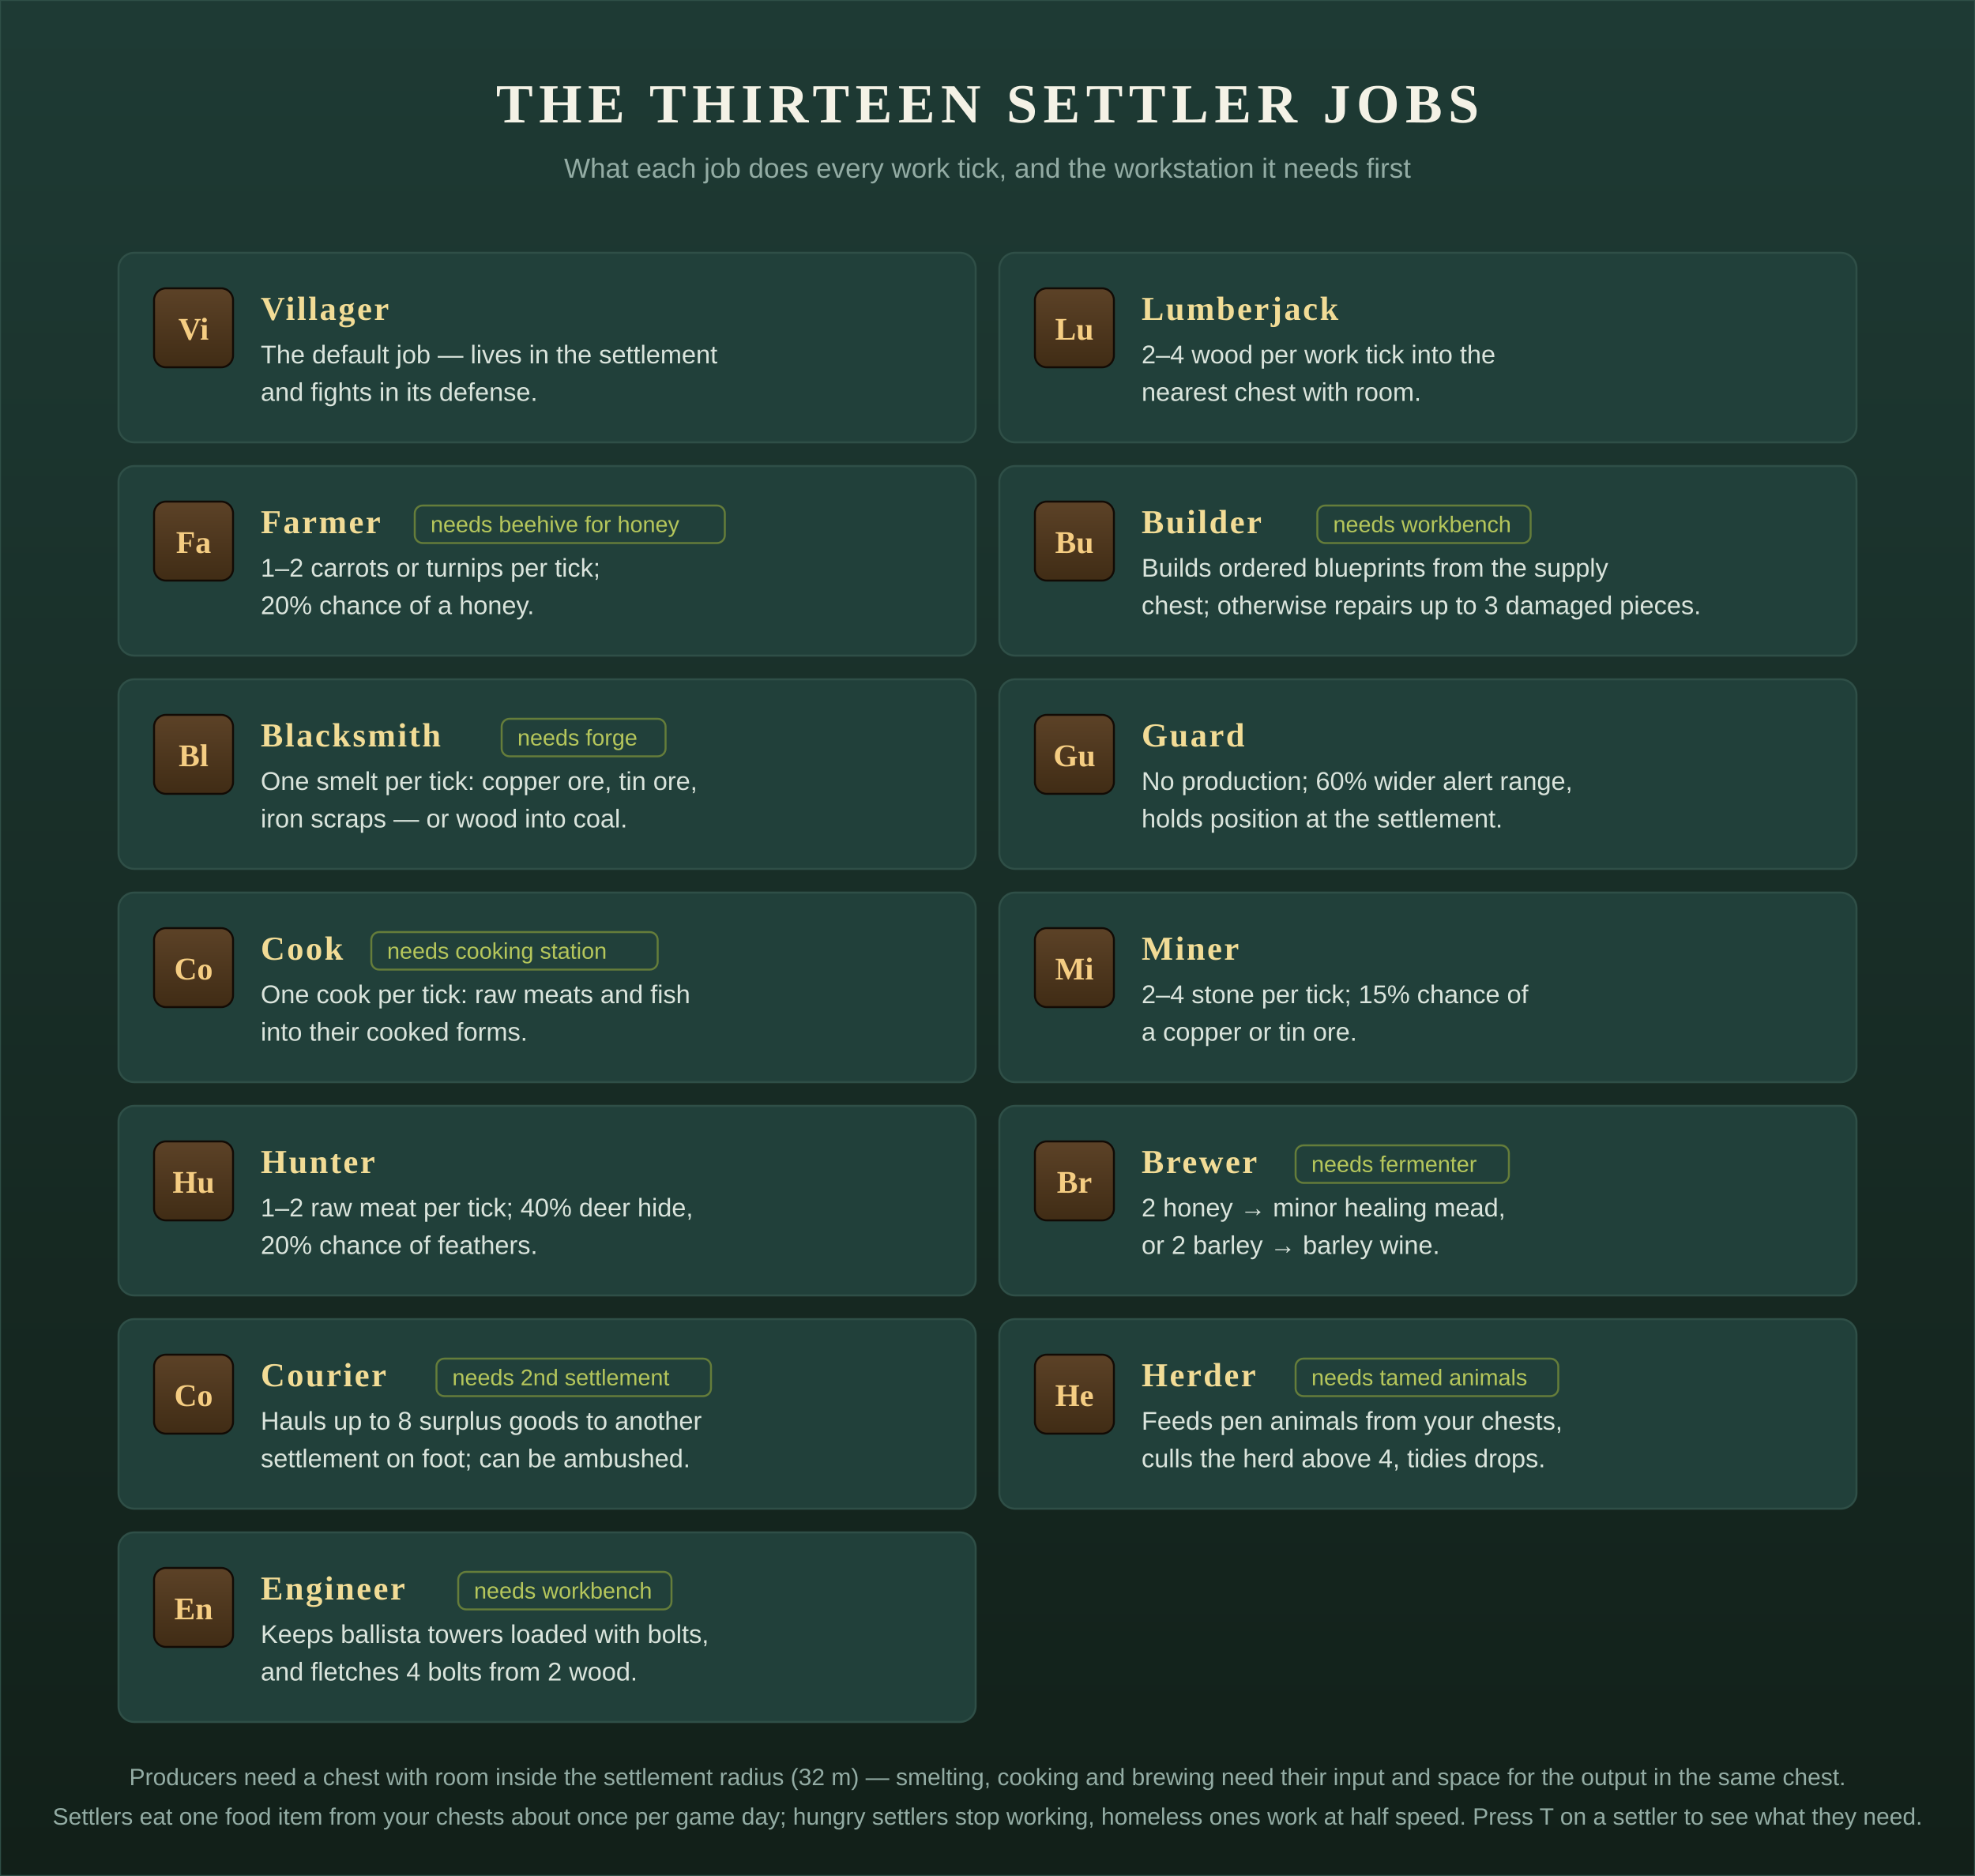
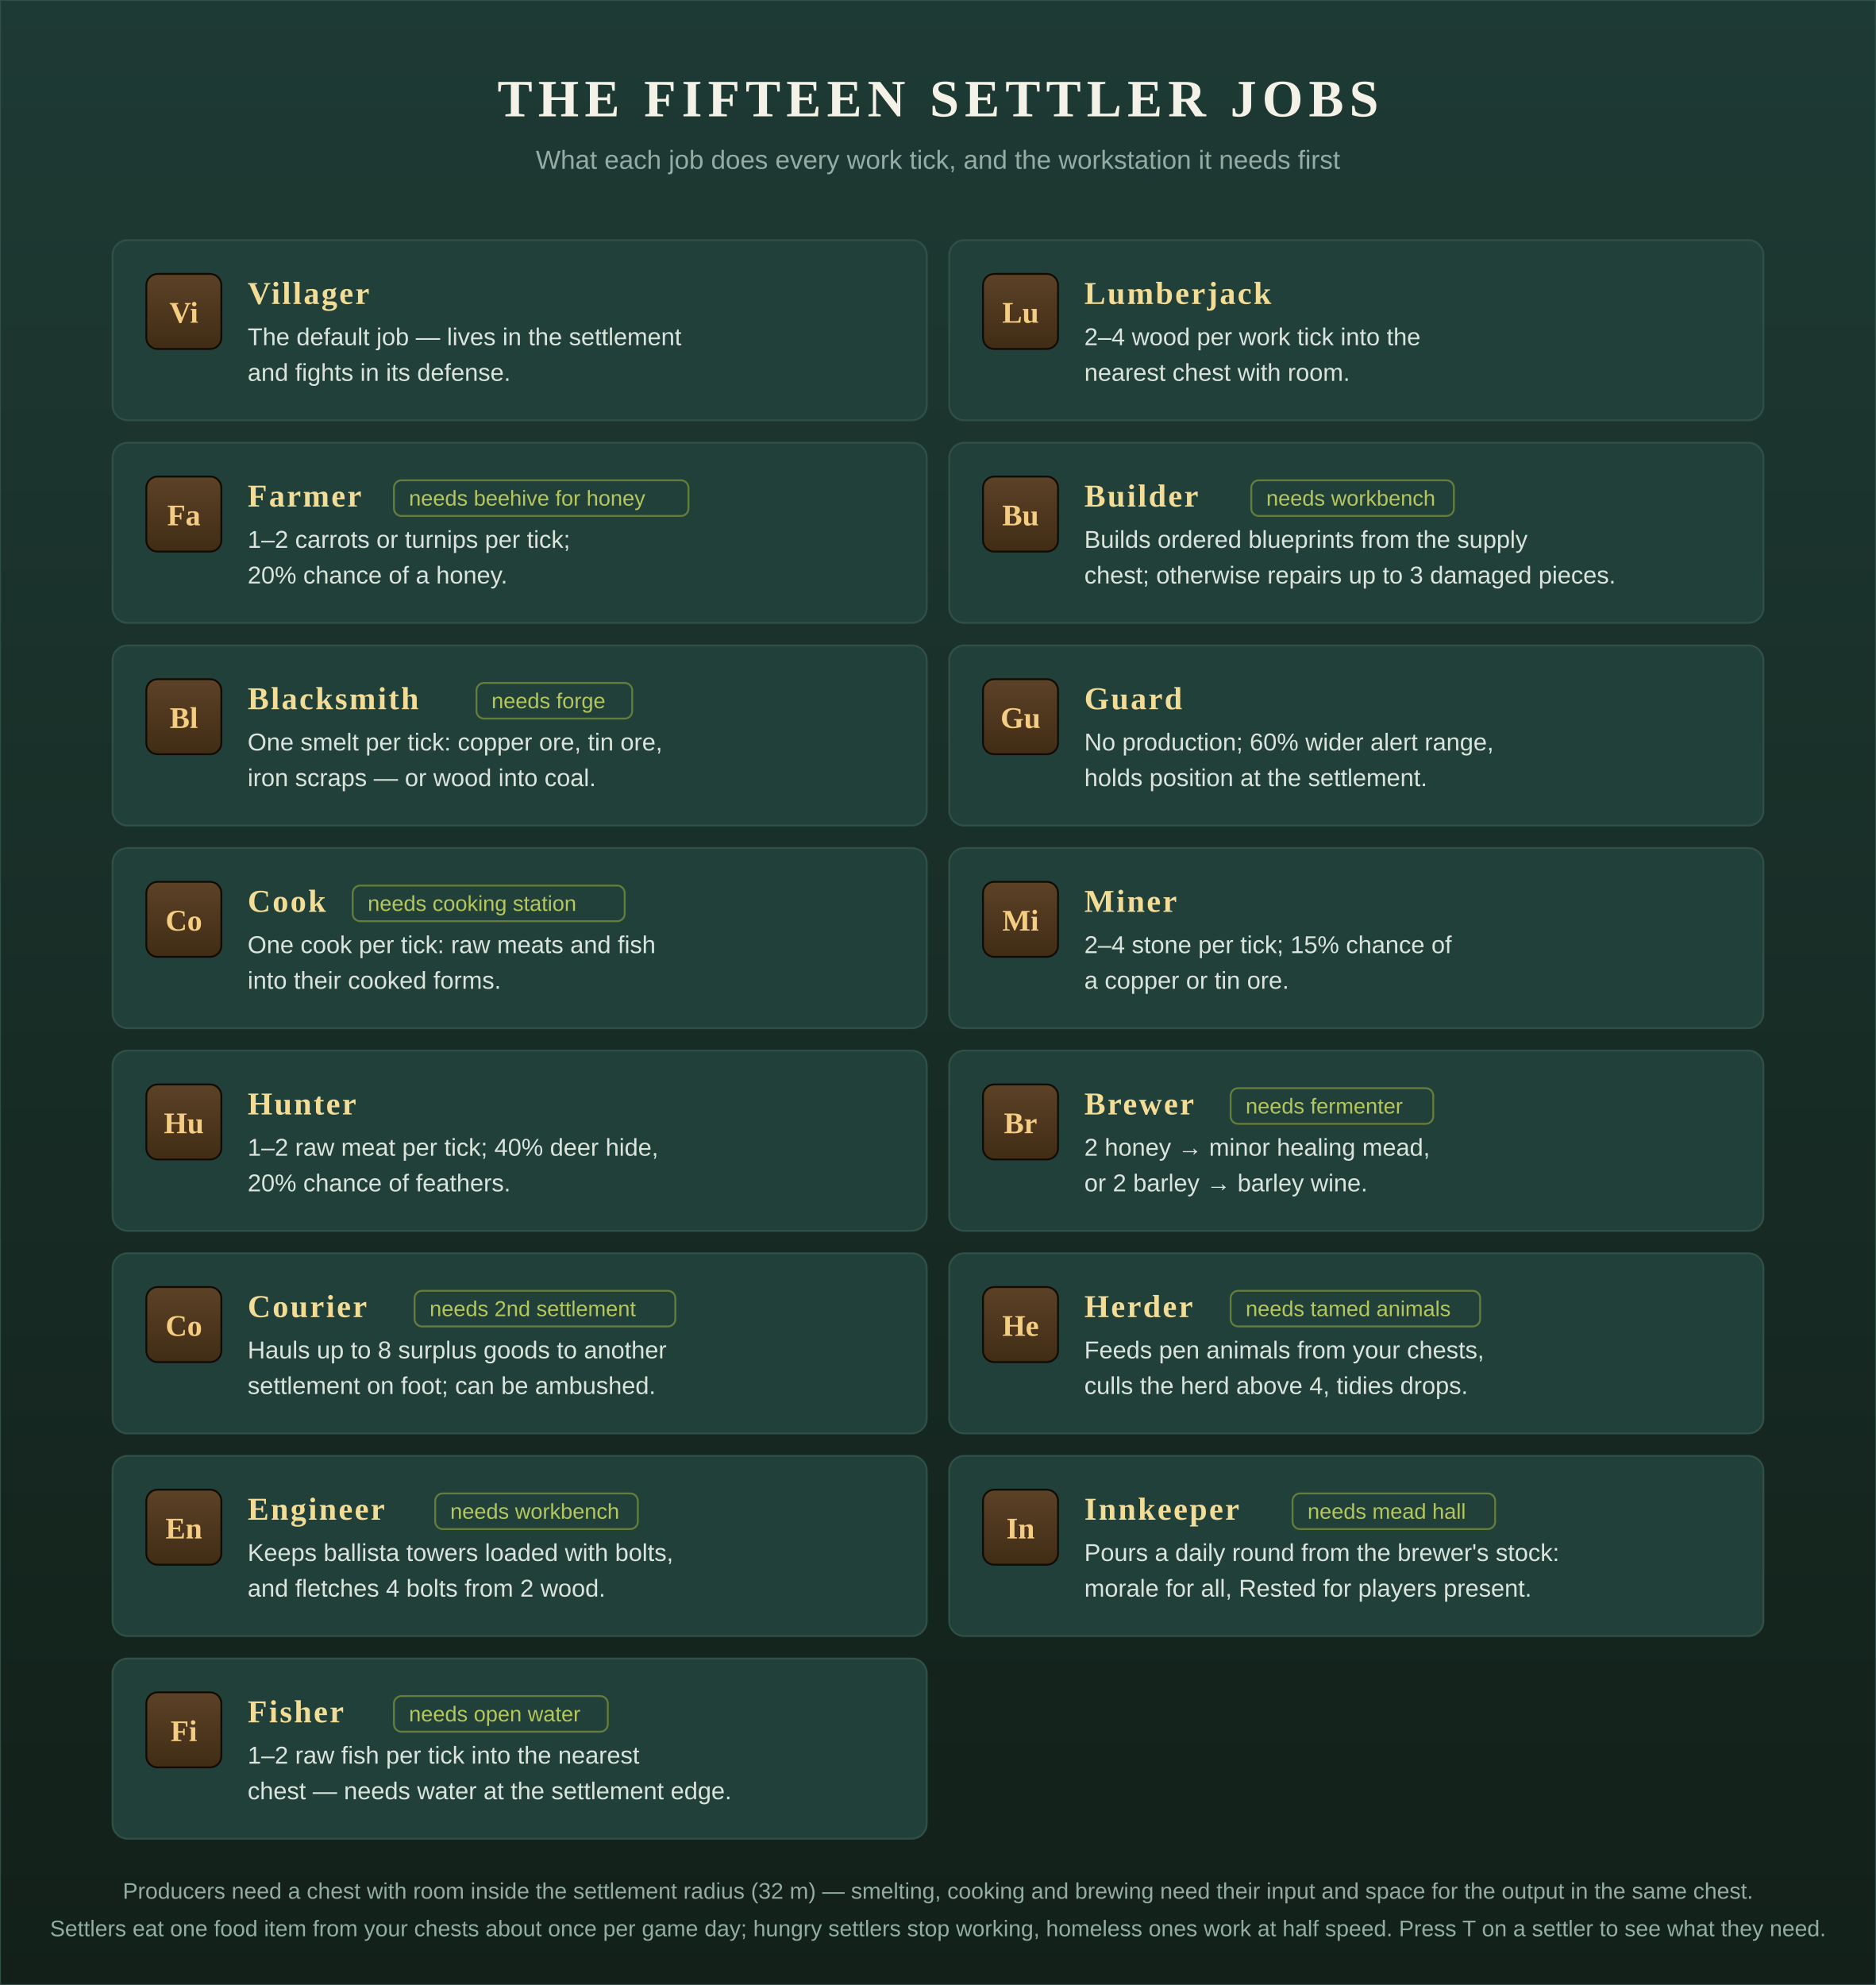
- <svg xmlns="http://www.w3.org/2000/svg" width="1000" height="950" viewBox="0 0 1000 950" font-family="Georgia, 'Times New Roman', serif">
+ <svg xmlns="http://www.w3.org/2000/svg" width="1000" height="1058" viewBox="0 0 1000 1058" font-family="Georgia, 'Times New Roman', serif">
  <defs>
    <linearGradient id="bg" x1="0" y1="0" x2="0" y2="1">
      <stop offset="0" stop-color="#1E3A34" />
      <stop offset="1" stop-color="#122019" />
    </linearGradient>
    <linearGradient id="badge" x1="0" y1="0" x2="0" y2="1">
      <stop offset="0" stop-color="#5C4227" />
      <stop offset="1" stop-color="#402C15" />
    </linearGradient>
  </defs>
-   <rect width="1000" height="950" fill="url(#bg)" stroke="#2F4F47" />
-   <text x="500.0" y="62" text-anchor="middle" font-size="28" font-weight="bold" fill="#F4F2E6" letter-spacing="3">THE THIRTEEN SETTLER JOBS</text>
+   <rect width="1000" height="1058" fill="url(#bg)" stroke="#2F4F47" />
+   <text x="500.0" y="62" text-anchor="middle" font-size="28" font-weight="bold" fill="#F4F2E6" letter-spacing="3">THE FIFTEEN SETTLER JOBS</text>
  <text x="500.0" y="90" text-anchor="middle" font-size="14" fill="#93ACA4" font-family="'Segoe UI', Arial, sans-serif">What each job does every work tick, and the workstation it needs first</text>
  <rect x="60" y="128" width="434" height="96" rx="8" fill="#21403A" stroke="#2F4F47" />
  <rect x="78" y="146" width="40" height="40" rx="6" fill="url(#badge)" stroke="#120B05" />
  <text x="98" y="172" text-anchor="middle" font-size="16" font-weight="bold" fill="#F5CD82">Vi</text>
  <text x="132" y="162" font-size="17" font-weight="bold" fill="#F2DC96" letter-spacing="1">Villager</text>
  <text x="132" y="184" font-size="13" fill="#DAE4DC" font-family="'Segoe UI', Arial, sans-serif">The default job — lives in the settlement</text>
  <text x="132" y="203" font-size="13" fill="#DAE4DC" font-family="'Segoe UI', Arial, sans-serif">and fights in its defense.</text>
  <rect x="506" y="128" width="434" height="96" rx="8" fill="#21403A" stroke="#2F4F47" />
  <rect x="524" y="146" width="40" height="40" rx="6" fill="url(#badge)" stroke="#120B05" />
  <text x="544" y="172" text-anchor="middle" font-size="16" font-weight="bold" fill="#F5CD82">Lu</text>
  <text x="578" y="162" font-size="17" font-weight="bold" fill="#F2DC96" letter-spacing="1">Lumberjack</text>
  <text x="578" y="184" font-size="13" fill="#DAE4DC" font-family="'Segoe UI', Arial, sans-serif">2–4 wood per work tick into the</text>
  <text x="578" y="203" font-size="13" fill="#DAE4DC" font-family="'Segoe UI', Arial, sans-serif">nearest chest with room.</text>
  <rect x="60" y="236" width="434" height="96" rx="8" fill="#21403A" stroke="#2F4F47" />
  <rect x="78" y="254" width="40" height="40" rx="6" fill="url(#badge)" stroke="#120B05" />
  <text x="98" y="280" text-anchor="middle" font-size="16" font-weight="bold" fill="#F5CD82">Fa</text>
  <text x="132" y="270" font-size="17" font-weight="bold" fill="#F2DC96" letter-spacing="1">Farmer</text>
  <rect x="210" y="256" width="157" height="19" rx="4" fill="none" stroke="rgba(157,175,58,.55)" />
  <text x="218" y="269.5" font-size="11.5" fill="#B5C65B" font-family="'Segoe UI', Arial, sans-serif">needs beehive for honey</text>
  <text x="132" y="292" font-size="13" fill="#DAE4DC" font-family="'Segoe UI', Arial, sans-serif">1–2 carrots or turnips per tick;</text>
  <text x="132" y="311" font-size="13" fill="#DAE4DC" font-family="'Segoe UI', Arial, sans-serif">20% chance of a honey.</text>
  <rect x="506" y="236" width="434" height="96" rx="8" fill="#21403A" stroke="#2F4F47" />
  <rect x="524" y="254" width="40" height="40" rx="6" fill="url(#badge)" stroke="#120B05" />
  <text x="544" y="280" text-anchor="middle" font-size="16" font-weight="bold" fill="#F5CD82">Bu</text>
  <text x="578" y="270" font-size="17" font-weight="bold" fill="#F2DC96" letter-spacing="1">Builder</text>
  <rect x="667" y="256" width="108" height="19" rx="4" fill="none" stroke="rgba(157,175,58,.55)" />
  <text x="675" y="269.5" font-size="11.5" fill="#B5C65B" font-family="'Segoe UI', Arial, sans-serif">needs workbench</text>
  <text x="578" y="292" font-size="13" fill="#DAE4DC" font-family="'Segoe UI', Arial, sans-serif">Builds ordered blueprints from the supply</text>
  <text x="578" y="311" font-size="13" fill="#DAE4DC" font-family="'Segoe UI', Arial, sans-serif">chest; otherwise repairs up to 3 damaged pieces.</text>
  <rect x="60" y="344" width="434" height="96" rx="8" fill="#21403A" stroke="#2F4F47" />
  <rect x="78" y="362" width="40" height="40" rx="6" fill="url(#badge)" stroke="#120B05" />
  <text x="98" y="388" text-anchor="middle" font-size="16" font-weight="bold" fill="#F5CD82">Bl</text>
  <text x="132" y="378" font-size="17" font-weight="bold" fill="#F2DC96" letter-spacing="1">Blacksmith</text>
  <rect x="254" y="364" width="83" height="19" rx="4" fill="none" stroke="rgba(157,175,58,.55)" />
  <text x="262" y="377.5" font-size="11.5" fill="#B5C65B" font-family="'Segoe UI', Arial, sans-serif">needs forge</text>
  <text x="132" y="400" font-size="13" fill="#DAE4DC" font-family="'Segoe UI', Arial, sans-serif">One smelt per tick: copper ore, tin ore,</text>
  <text x="132" y="419" font-size="13" fill="#DAE4DC" font-family="'Segoe UI', Arial, sans-serif">iron scraps — or wood into coal.</text>
  <rect x="506" y="344" width="434" height="96" rx="8" fill="#21403A" stroke="#2F4F47" />
  <rect x="524" y="362" width="40" height="40" rx="6" fill="url(#badge)" stroke="#120B05" />
  <text x="544" y="388" text-anchor="middle" font-size="16" font-weight="bold" fill="#F5CD82">Gu</text>
  <text x="578" y="378" font-size="17" font-weight="bold" fill="#F2DC96" letter-spacing="1">Guard</text>
  <text x="578" y="400" font-size="13" fill="#DAE4DC" font-family="'Segoe UI', Arial, sans-serif">No production; 60% wider alert range,</text>
  <text x="578" y="419" font-size="13" fill="#DAE4DC" font-family="'Segoe UI', Arial, sans-serif">holds position at the settlement.</text>
  <rect x="60" y="452" width="434" height="96" rx="8" fill="#21403A" stroke="#2F4F47" />
  <rect x="78" y="470" width="40" height="40" rx="6" fill="url(#badge)" stroke="#120B05" />
  <text x="98" y="496" text-anchor="middle" font-size="16" font-weight="bold" fill="#F5CD82">Co</text>
  <text x="132" y="486" font-size="17" font-weight="bold" fill="#F2DC96" letter-spacing="1">Cook</text>
  <rect x="188" y="472" width="145" height="19" rx="4" fill="none" stroke="rgba(157,175,58,.55)" />
  <text x="196" y="485.5" font-size="11.5" fill="#B5C65B" font-family="'Segoe UI', Arial, sans-serif">needs cooking station</text>
  <text x="132" y="508" font-size="13" fill="#DAE4DC" font-family="'Segoe UI', Arial, sans-serif">One cook per tick: raw meats and fish</text>
  <text x="132" y="527" font-size="13" fill="#DAE4DC" font-family="'Segoe UI', Arial, sans-serif">into their cooked forms.</text>
  <rect x="506" y="452" width="434" height="96" rx="8" fill="#21403A" stroke="#2F4F47" />
  <rect x="524" y="470" width="40" height="40" rx="6" fill="url(#badge)" stroke="#120B05" />
  <text x="544" y="496" text-anchor="middle" font-size="16" font-weight="bold" fill="#F5CD82">Mi</text>
  <text x="578" y="486" font-size="17" font-weight="bold" fill="#F2DC96" letter-spacing="1">Miner</text>
  <text x="578" y="508" font-size="13" fill="#DAE4DC" font-family="'Segoe UI', Arial, sans-serif">2–4 stone per tick; 15% chance of</text>
  <text x="578" y="527" font-size="13" fill="#DAE4DC" font-family="'Segoe UI', Arial, sans-serif">a copper or tin ore.</text>
  <rect x="60" y="560" width="434" height="96" rx="8" fill="#21403A" stroke="#2F4F47" />
  <rect x="78" y="578" width="40" height="40" rx="6" fill="url(#badge)" stroke="#120B05" />
  <text x="98" y="604" text-anchor="middle" font-size="16" font-weight="bold" fill="#F5CD82">Hu</text>
  <text x="132" y="594" font-size="17" font-weight="bold" fill="#F2DC96" letter-spacing="1">Hunter</text>
  <text x="132" y="616" font-size="13" fill="#DAE4DC" font-family="'Segoe UI', Arial, sans-serif">1–2 raw meat per tick; 40% deer hide,</text>
  <text x="132" y="635" font-size="13" fill="#DAE4DC" font-family="'Segoe UI', Arial, sans-serif">20% chance of feathers.</text>
  <rect x="506" y="560" width="434" height="96" rx="8" fill="#21403A" stroke="#2F4F47" />
  <rect x="524" y="578" width="40" height="40" rx="6" fill="url(#badge)" stroke="#120B05" />
  <text x="544" y="604" text-anchor="middle" font-size="16" font-weight="bold" fill="#F5CD82">Br</text>
  <text x="578" y="594" font-size="17" font-weight="bold" fill="#F2DC96" letter-spacing="1">Brewer</text>
  <rect x="656" y="580" width="108" height="19" rx="4" fill="none" stroke="rgba(157,175,58,.55)" />
  <text x="664" y="593.5" font-size="11.5" fill="#B5C65B" font-family="'Segoe UI', Arial, sans-serif">needs fermenter</text>
  <text x="578" y="616" font-size="13" fill="#DAE4DC" font-family="'Segoe UI', Arial, sans-serif">2 honey → minor healing mead,</text>
  <text x="578" y="635" font-size="13" fill="#DAE4DC" font-family="'Segoe UI', Arial, sans-serif">or 2 barley → barley wine.</text>
  <rect x="60" y="668" width="434" height="96" rx="8" fill="#21403A" stroke="#2F4F47" />
  <rect x="78" y="686" width="40" height="40" rx="6" fill="url(#badge)" stroke="#120B05" />
  <text x="98" y="712" text-anchor="middle" font-size="16" font-weight="bold" fill="#F5CD82">Co</text>
  <text x="132" y="702" font-size="17" font-weight="bold" fill="#F2DC96" letter-spacing="1">Courier</text>
  <rect x="221" y="688" width="139" height="19" rx="4" fill="none" stroke="rgba(157,175,58,.55)" />
  <text x="229" y="701.5" font-size="11.5" fill="#B5C65B" font-family="'Segoe UI', Arial, sans-serif">needs 2nd settlement</text>
  <text x="132" y="724" font-size="13" fill="#DAE4DC" font-family="'Segoe UI', Arial, sans-serif">Hauls up to 8 surplus goods to another</text>
  <text x="132" y="743" font-size="13" fill="#DAE4DC" font-family="'Segoe UI', Arial, sans-serif">settlement on foot; can be ambushed.</text>
  <rect x="506" y="668" width="434" height="96" rx="8" fill="#21403A" stroke="#2F4F47" />
  <rect x="524" y="686" width="40" height="40" rx="6" fill="url(#badge)" stroke="#120B05" />
  <text x="544" y="712" text-anchor="middle" font-size="16" font-weight="bold" fill="#F5CD82">He</text>
  <text x="578" y="702" font-size="17" font-weight="bold" fill="#F2DC96" letter-spacing="1">Herder</text>
  <rect x="656" y="688" width="133" height="19" rx="4" fill="none" stroke="rgba(157,175,58,.55)" />
  <text x="664" y="701.5" font-size="11.5" fill="#B5C65B" font-family="'Segoe UI', Arial, sans-serif">needs tamed animals</text>
  <text x="578" y="724" font-size="13" fill="#DAE4DC" font-family="'Segoe UI', Arial, sans-serif">Feeds pen animals from your chests,</text>
  <text x="578" y="743" font-size="13" fill="#DAE4DC" font-family="'Segoe UI', Arial, sans-serif">culls the herd above 4, tidies drops.</text>
  <rect x="60" y="776" width="434" height="96" rx="8" fill="#21403A" stroke="#2F4F47" />
  <rect x="78" y="794" width="40" height="40" rx="6" fill="url(#badge)" stroke="#120B05" />
  <text x="98" y="820" text-anchor="middle" font-size="16" font-weight="bold" fill="#F5CD82">En</text>
  <text x="132" y="810" font-size="17" font-weight="bold" fill="#F2DC96" letter-spacing="1">Engineer</text>
  <rect x="232" y="796" width="108" height="19" rx="4" fill="none" stroke="rgba(157,175,58,.55)" />
  <text x="240" y="809.5" font-size="11.5" fill="#B5C65B" font-family="'Segoe UI', Arial, sans-serif">needs workbench</text>
  <text x="132" y="832" font-size="13" fill="#DAE4DC" font-family="'Segoe UI', Arial, sans-serif">Keeps ballista towers loaded with bolts,</text>
  <text x="132" y="851" font-size="13" fill="#DAE4DC" font-family="'Segoe UI', Arial, sans-serif">and fletches 4 bolts from 2 wood.</text>
-   <text x="500.0" y="904" text-anchor="middle" font-size="12" fill="#93ACA4" font-family="'Segoe UI', Arial, sans-serif">Producers need a chest with room inside the settlement radius (32 m) — smelting, cooking and brewing need their input and space for the output in the same chest.</text>
-   <text x="500.0" y="924" text-anchor="middle" font-size="12" fill="#93ACA4" font-family="'Segoe UI', Arial, sans-serif">Settlers eat one food item from your chests about once per game day; hungry settlers stop working, homeless ones work at half speed. Press T on a settler to see what they need.</text>
+   <rect x="506" y="776" width="434" height="96" rx="8" fill="#21403A" stroke="#2F4F47" />
+   <rect x="524" y="794" width="40" height="40" rx="6" fill="url(#badge)" stroke="#120B05" />
+   <text x="544" y="820" text-anchor="middle" font-size="16" font-weight="bold" fill="#F5CD82">In</text>
+   <text x="578" y="810" font-size="17" font-weight="bold" fill="#F2DC96" letter-spacing="1">Innkeeper</text>
+   <rect x="689" y="796" width="108" height="19" rx="4" fill="none" stroke="rgba(157,175,58,.55)" />
+   <text x="697" y="809.5" font-size="11.5" fill="#B5C65B" font-family="'Segoe UI', Arial, sans-serif">needs mead hall</text>
+   <text x="578" y="832" font-size="13" fill="#DAE4DC" font-family="'Segoe UI', Arial, sans-serif">Pours a daily round from the brewer's stock:</text>
+   <text x="578" y="851" font-size="13" fill="#DAE4DC" font-family="'Segoe UI', Arial, sans-serif">morale for all, Rested for players present.</text>
+   <rect x="60" y="884" width="434" height="96" rx="8" fill="#21403A" stroke="#2F4F47" />
+   <rect x="78" y="902" width="40" height="40" rx="6" fill="url(#badge)" stroke="#120B05" />
+   <text x="98" y="928" text-anchor="middle" font-size="16" font-weight="bold" fill="#F5CD82">Fi</text>
+   <text x="132" y="918" font-size="17" font-weight="bold" fill="#F2DC96" letter-spacing="1">Fisher</text>
+   <rect x="210" y="904" width="114" height="19" rx="4" fill="none" stroke="rgba(157,175,58,.55)" />
+   <text x="218" y="917.5" font-size="11.5" fill="#B5C65B" font-family="'Segoe UI', Arial, sans-serif">needs open water</text>
+   <text x="132" y="940" font-size="13" fill="#DAE4DC" font-family="'Segoe UI', Arial, sans-serif">1–2 raw fish per tick into the nearest</text>
+   <text x="132" y="959" font-size="13" fill="#DAE4DC" font-family="'Segoe UI', Arial, sans-serif">chest — needs water at the settlement edge.</text>
+   <text x="500.0" y="1012" text-anchor="middle" font-size="12" fill="#93ACA4" font-family="'Segoe UI', Arial, sans-serif">Producers need a chest with room inside the settlement radius (32 m) — smelting, cooking and brewing need their input and space for the output in the same chest.</text>
+   <text x="500.0" y="1032" text-anchor="middle" font-size="12" fill="#93ACA4" font-family="'Segoe UI', Arial, sans-serif">Settlers eat one food item from your chests about once per game day; hungry settlers stop working, homeless ones work at half speed. Press T on a settler to see what they need.</text>
</svg>
